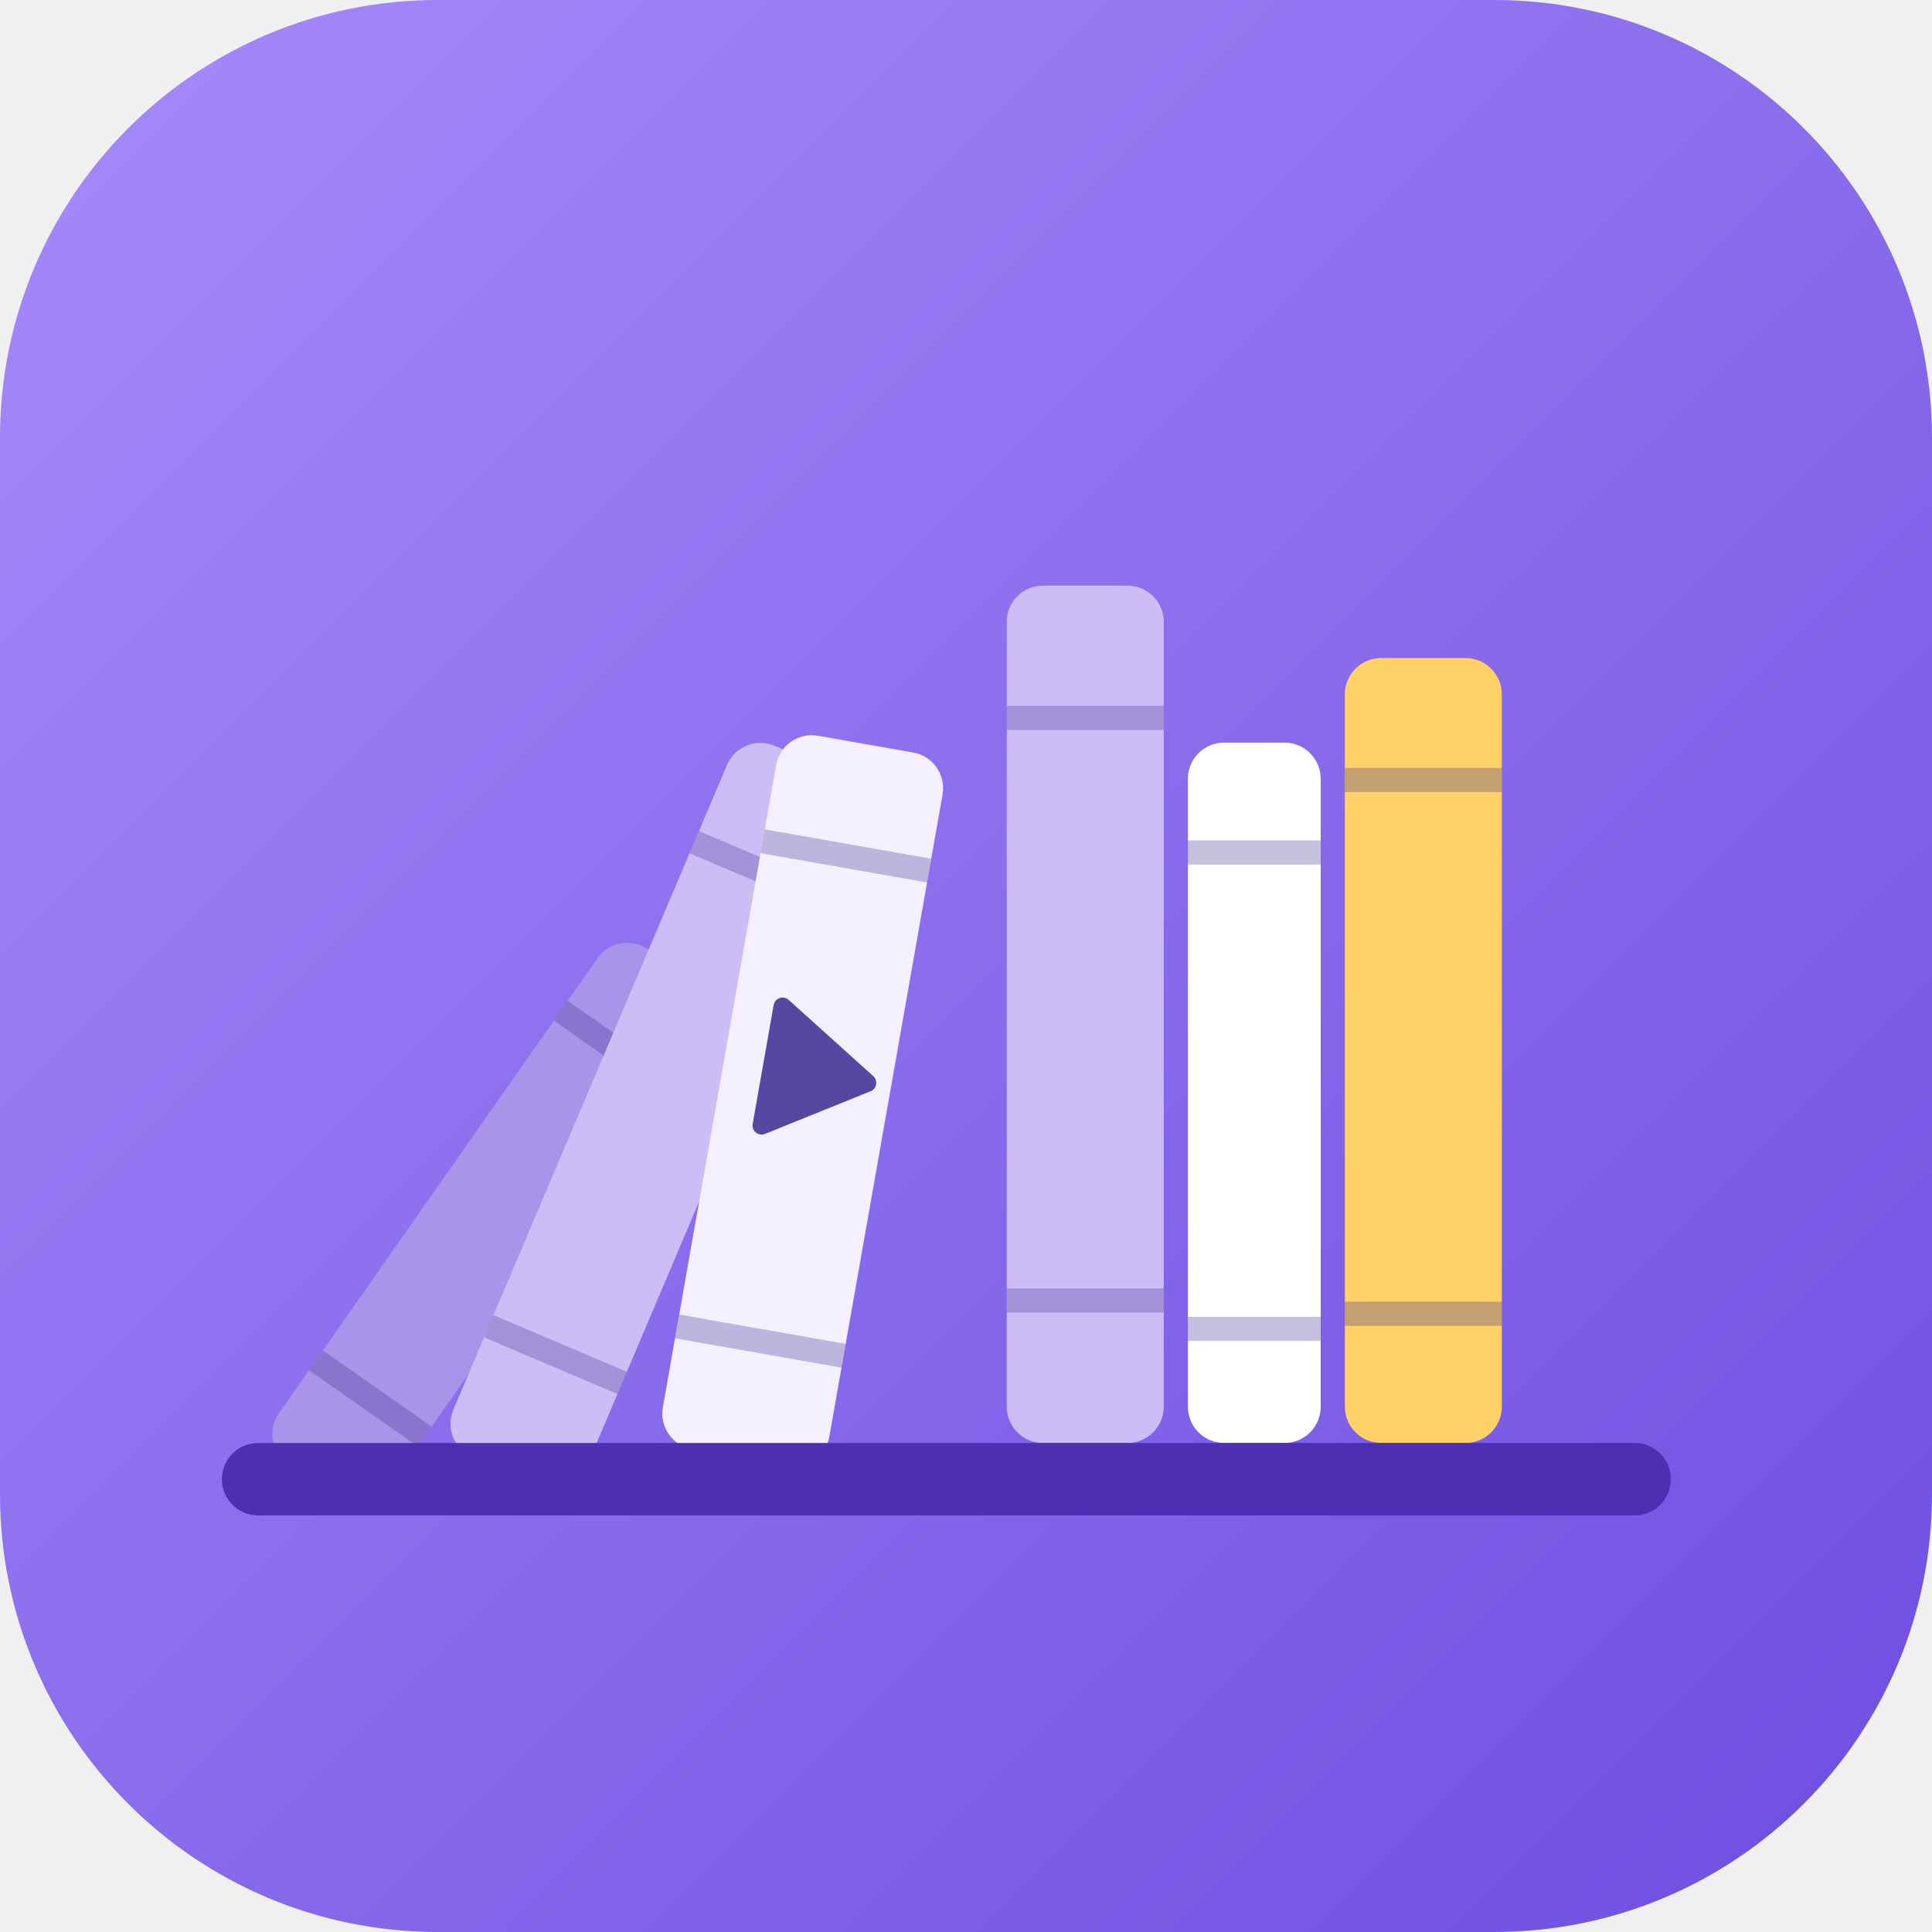
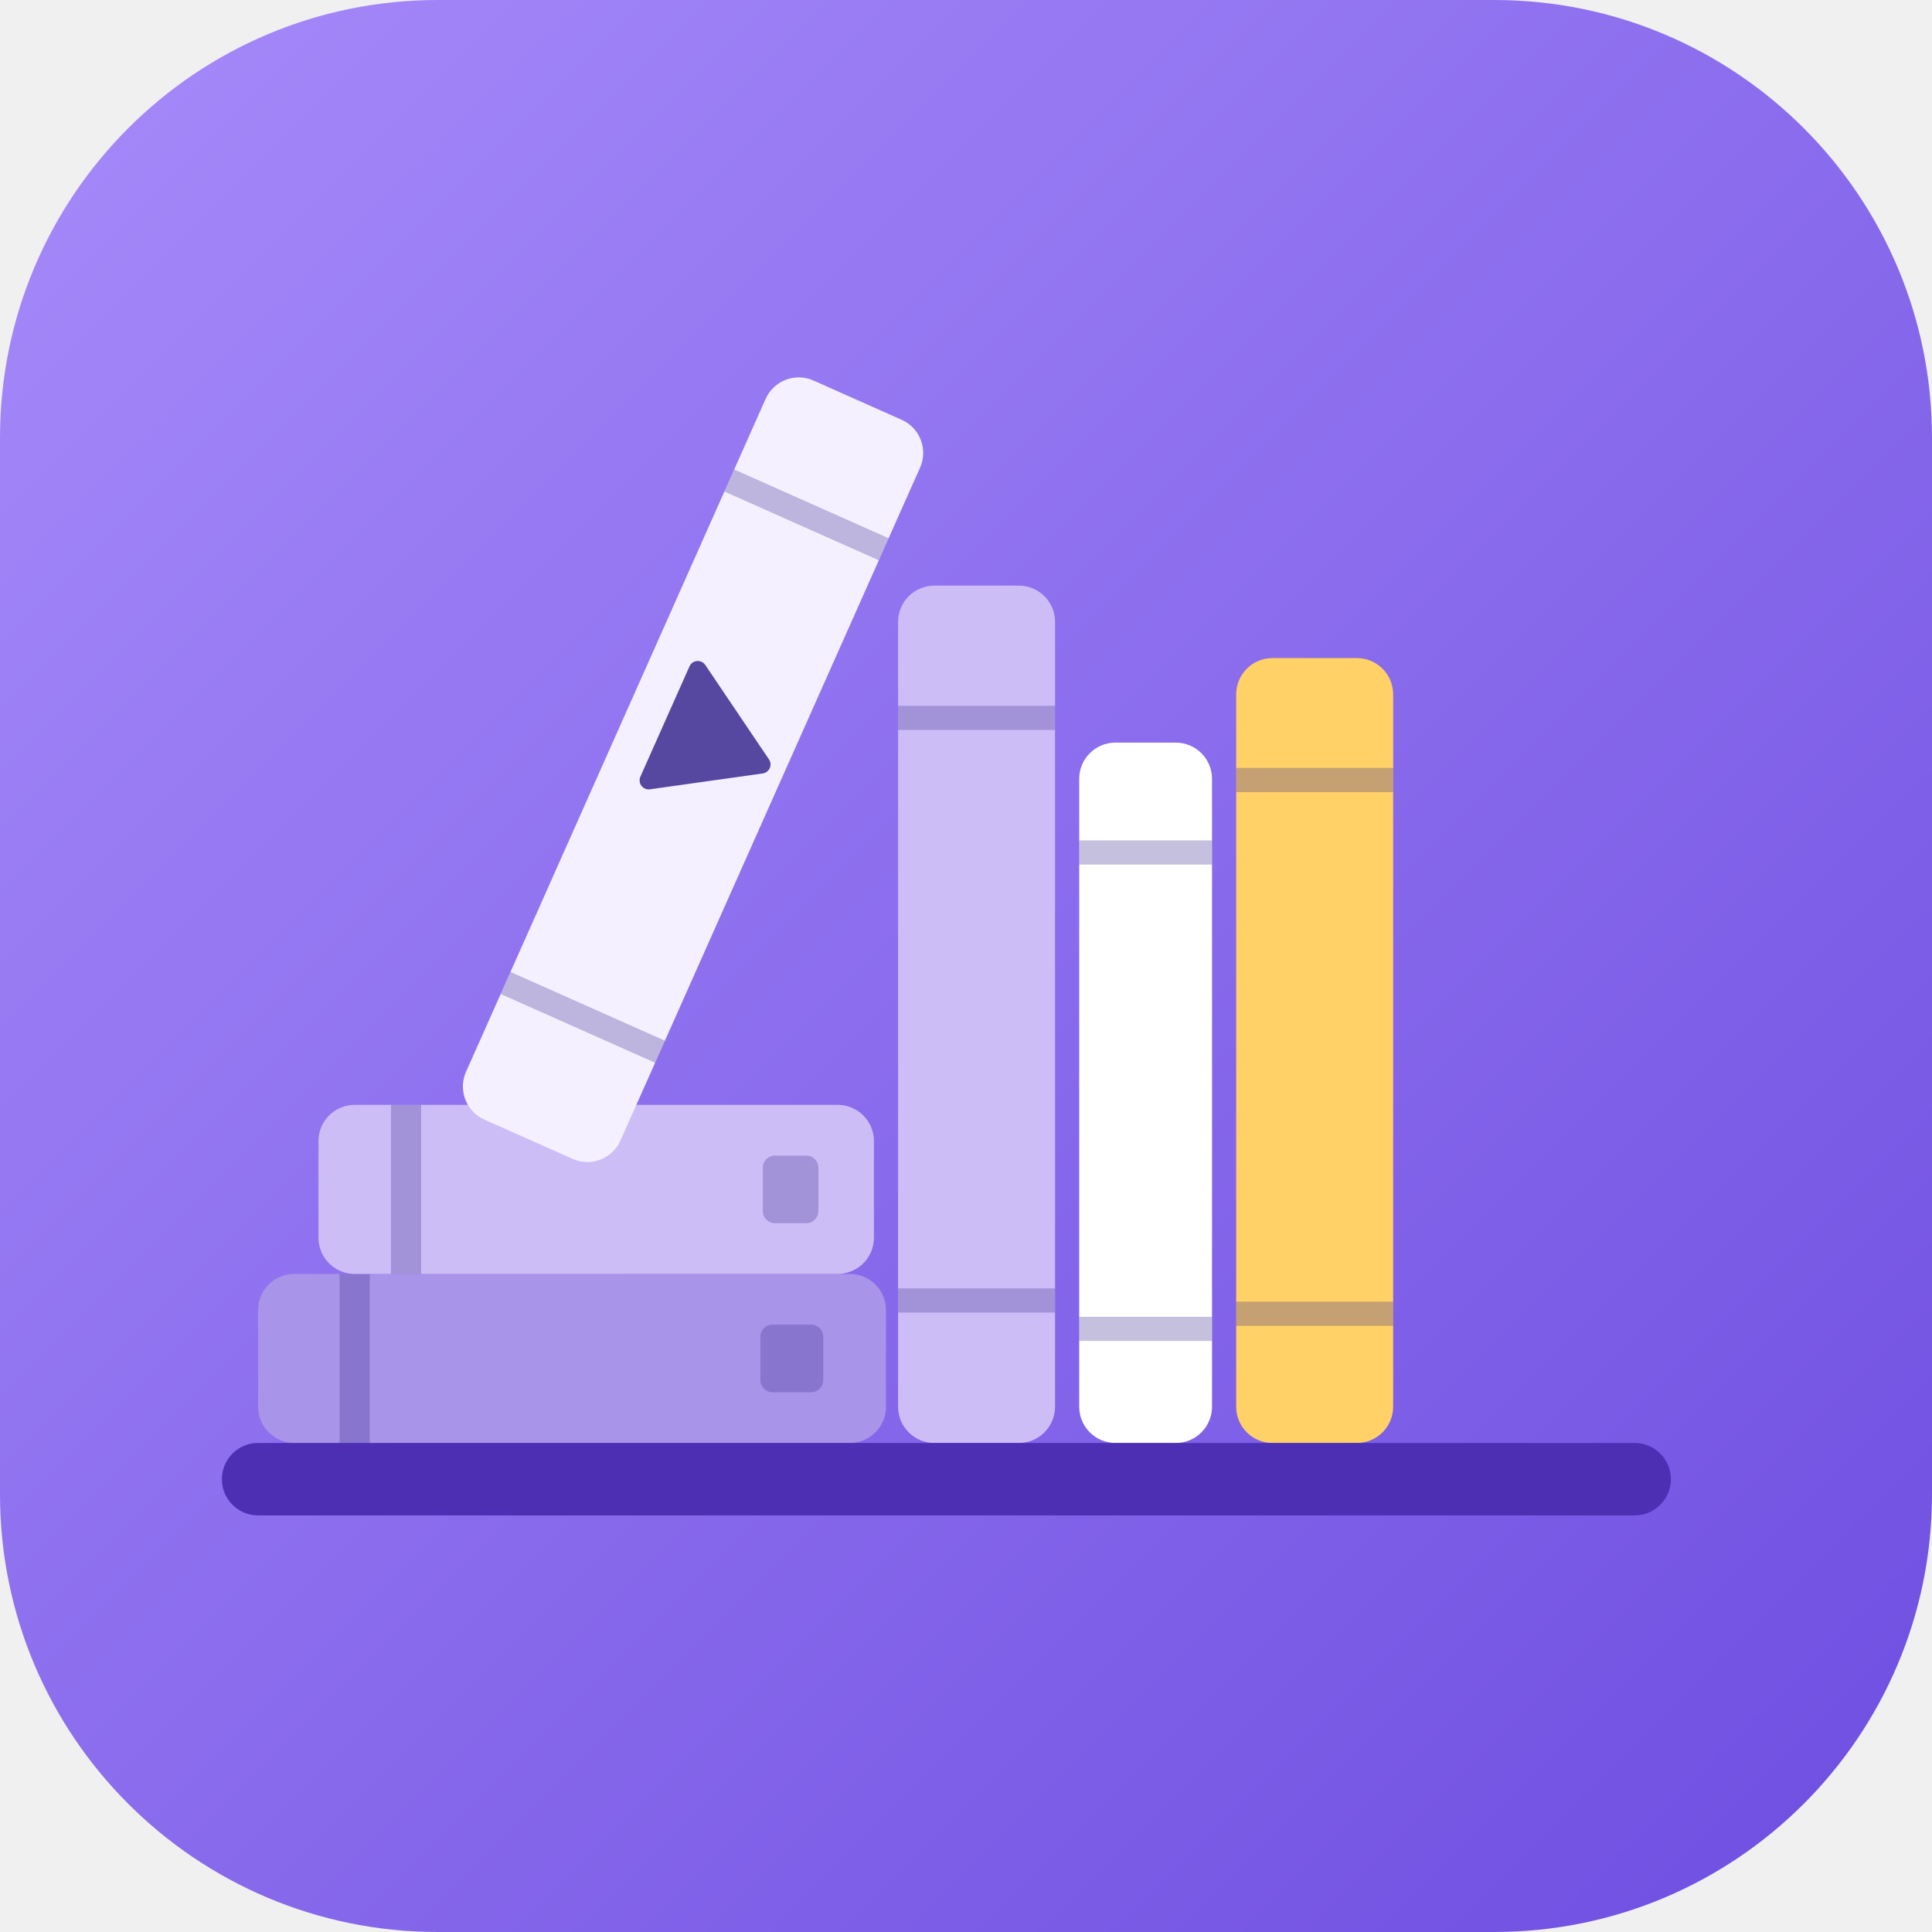
<svg xmlns="http://www.w3.org/2000/svg" viewBox="0 0 512 512">
  <defs>
    <linearGradient id="tile" x1="0" y1="0" x2="1" y2="1">
      <stop offset="0" stop-color="#a78bfa" />
      <stop offset="1" stop-color="#6d4de0" />
    </linearGradient>
  </defs>
  <rect width="512" height="512" rx="116" fill="url(#tile)" />
  <g transform="translate(46 40) scale(1.6)">
-     <g transform="rotate(35 14 214)">
-       <rect x="14" y="110" width="22" height="104" rx="6" fill="#a894e8" />
-       <rect x="14" y="124.6" width="22" height="4" fill="#3b2a8f" opacity=".30" />
-       <rect x="14" y="195.3" width="22" height="4" fill="#3b2a8f" opacity=".30" />
+     <rect x="14.0" y="186.0" width="104" height="28" rx="6" fill="#a894e8" />
+     <rect x="27.5" y="186.0" width="5" height="28" fill="#3b2a8f" opacity=".3" />
+     <rect x="97.2" y="194.4" width="10.4" height="11.2" rx="2" fill="#3b2a8f" opacity=".3" />
+     <rect x="24.0" y="158.0" width="92" height="28" rx="6" fill="#cdbdf7" />
+     <rect x="36.0" y="158.0" width="5" height="28" fill="#3b2a8f" opacity=".3" />
+     <rect x="97.6" y="166.4" width="9.2" height="11.2" rx="2" fill="#3b2a8f" opacity=".3" />
+     <g transform="rotate(24 46 158)">
+       <rect x="46" y="24" width="28" height="134" rx="6" fill="#F4F0FF" />
+       <rect x="46" y="42.8" width="28" height="4" fill="#3b2a8f" opacity=".3" />
+       <rect x="46" y="133.9" width="28" height="4" fill="#3b2a8f" opacity=".3" />
+       <polygon points="54.0,75.6 54.0,95.6 70.0,85.6" fill="#3b2a8f" opacity=".85" stroke="#3b2a8f" stroke-width="3" stroke-linejoin="round" />
    </g>
-     <g transform="rotate(23 44 214)">
-       <rect x="44" y="86" width="24" height="128" rx="6" fill="#cdbdf7" />
-       <rect x="44" y="103.9" width="24" height="4" fill="#3b2a8f" opacity=".30" />
-       <rect x="44" y="191.0" width="24" height="4" fill="#3b2a8f" opacity=".30" />
-     </g>
-     <g transform="rotate(10 80 214)">
-       <rect x="80" y="94" width="28" height="120" rx="6" fill="#F4F0FF" />
-       <rect x="80" y="110.8" width="28" height="4" fill="#3b2a8f" opacity=".30" />
-       <rect x="80" y="192.4" width="28" height="4" fill="#3b2a8f" opacity=".30" />
-       <polygon points="88.0,139.2 88.0,159.2 104.0,149.2" fill="#3b2a8f" opacity=".85" stroke="#3b2a8f" stroke-width="3" stroke-linejoin="round" />
-     </g>
-     <rect x="138" y="72" width="26" height="142" rx="6" fill="#cdbdf7" />
-     <rect x="138" y="91.9" width="26" height="4" fill="#3b2a8f" opacity=".30" />
-     <rect x="138" y="188.4" width="26" height="4" fill="#3b2a8f" opacity=".30" />
-     <rect x="168" y="98" width="22" height="116" rx="6" fill="#FFFFFF" />
-     <rect x="168" y="114.2" width="22" height="4" fill="#3b2a8f" opacity=".30" />
-     <rect x="168" y="193.1" width="22" height="4" fill="#3b2a8f" opacity=".30" />
-     <rect x="194" y="84" width="26" height="130" rx="6" fill="#FFD166" />
-     <rect x="194" y="102.2" width="26" height="4" fill="#3b2a8f" opacity=".30" />
-     <rect x="194" y="190.6" width="26" height="4" fill="#3b2a8f" opacity=".30" />
+     <rect x="120" y="72" width="26" height="142" rx="6" fill="#cdbdf7" />
+     <rect x="120" y="91.9" width="26" height="4" fill="#3b2a8f" opacity=".3" />
+     <rect x="120" y="188.4" width="26" height="4" fill="#3b2a8f" opacity=".3" />
+     <rect x="150" y="98" width="22" height="116" rx="6" fill="#FFFFFF" />
+     <rect x="150" y="114.2" width="22" height="4" fill="#3b2a8f" opacity=".3" />
+     <rect x="150" y="193.1" width="22" height="4" fill="#3b2a8f" opacity=".3" />
+     <rect x="176" y="84" width="26" height="130" rx="6" fill="#FFD166" />
+     <rect x="176" y="102.2" width="26" height="4" fill="#3b2a8f" opacity=".3" />
+     <rect x="176" y="190.6" width="26" height="4" fill="#3b2a8f" opacity=".3" />
    <rect x="8" y="214" width="240" height="12" rx="6" fill="#4c2fb3" />
  </g>
</svg>
